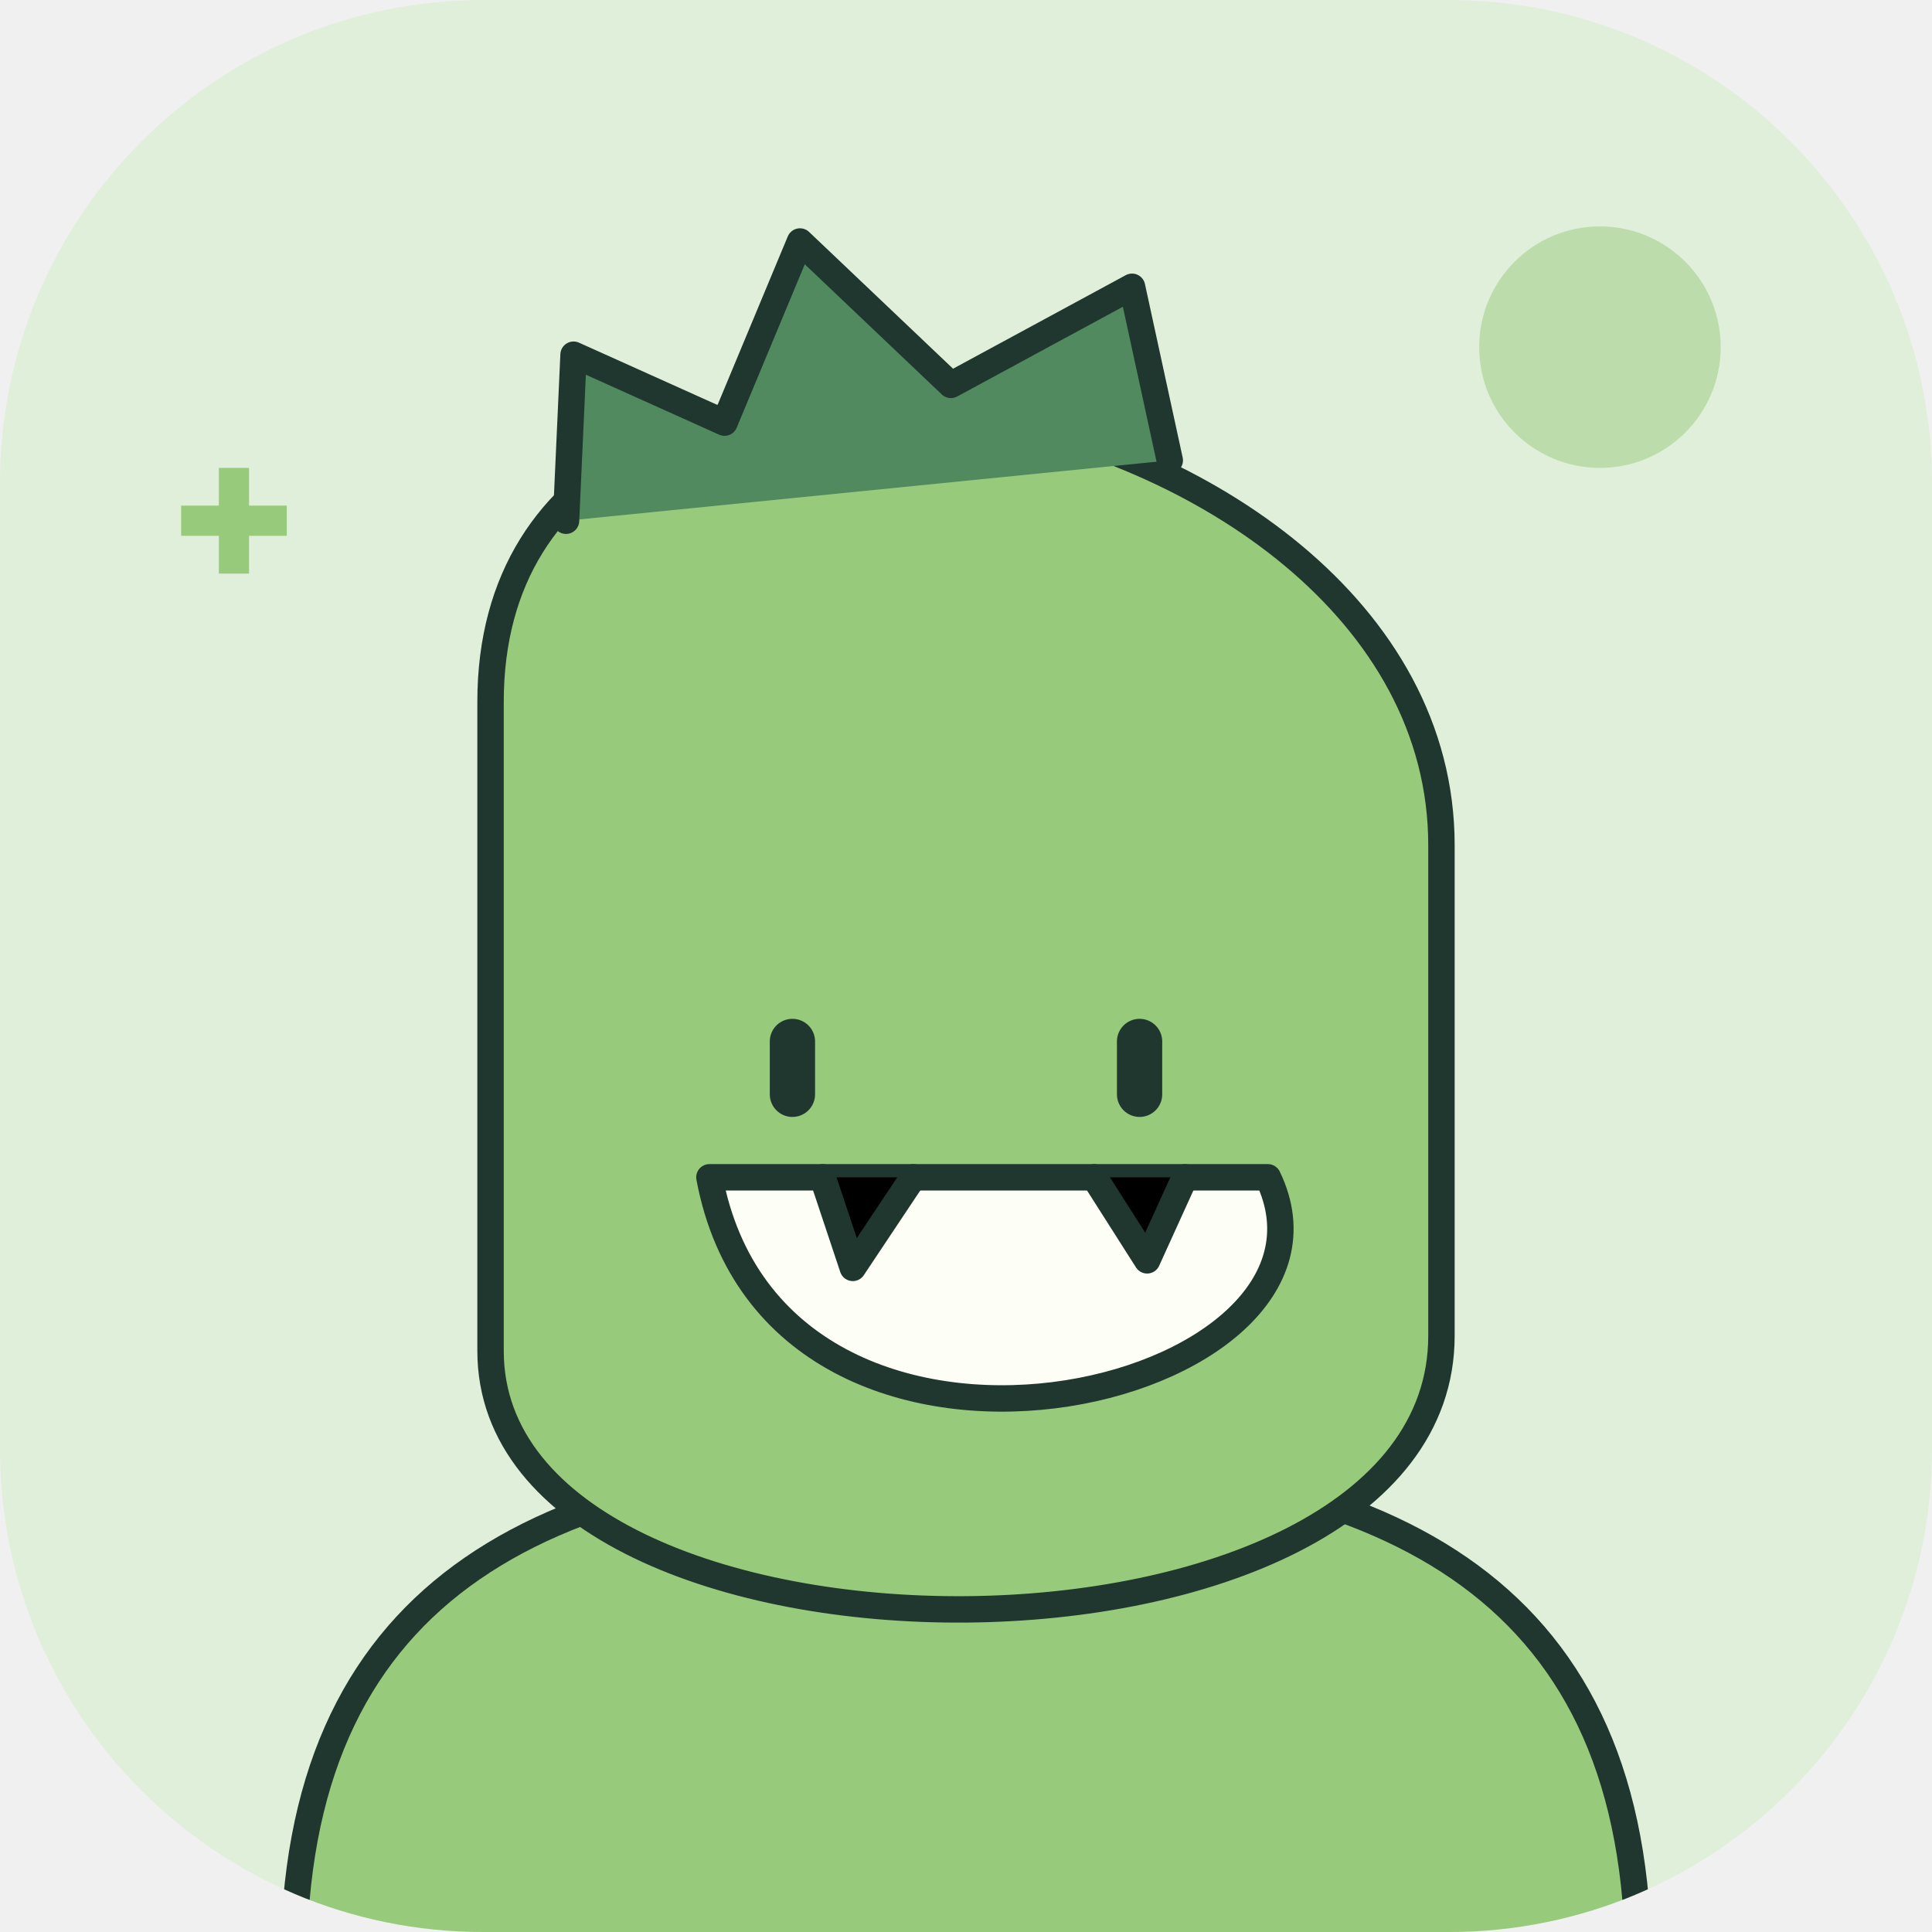
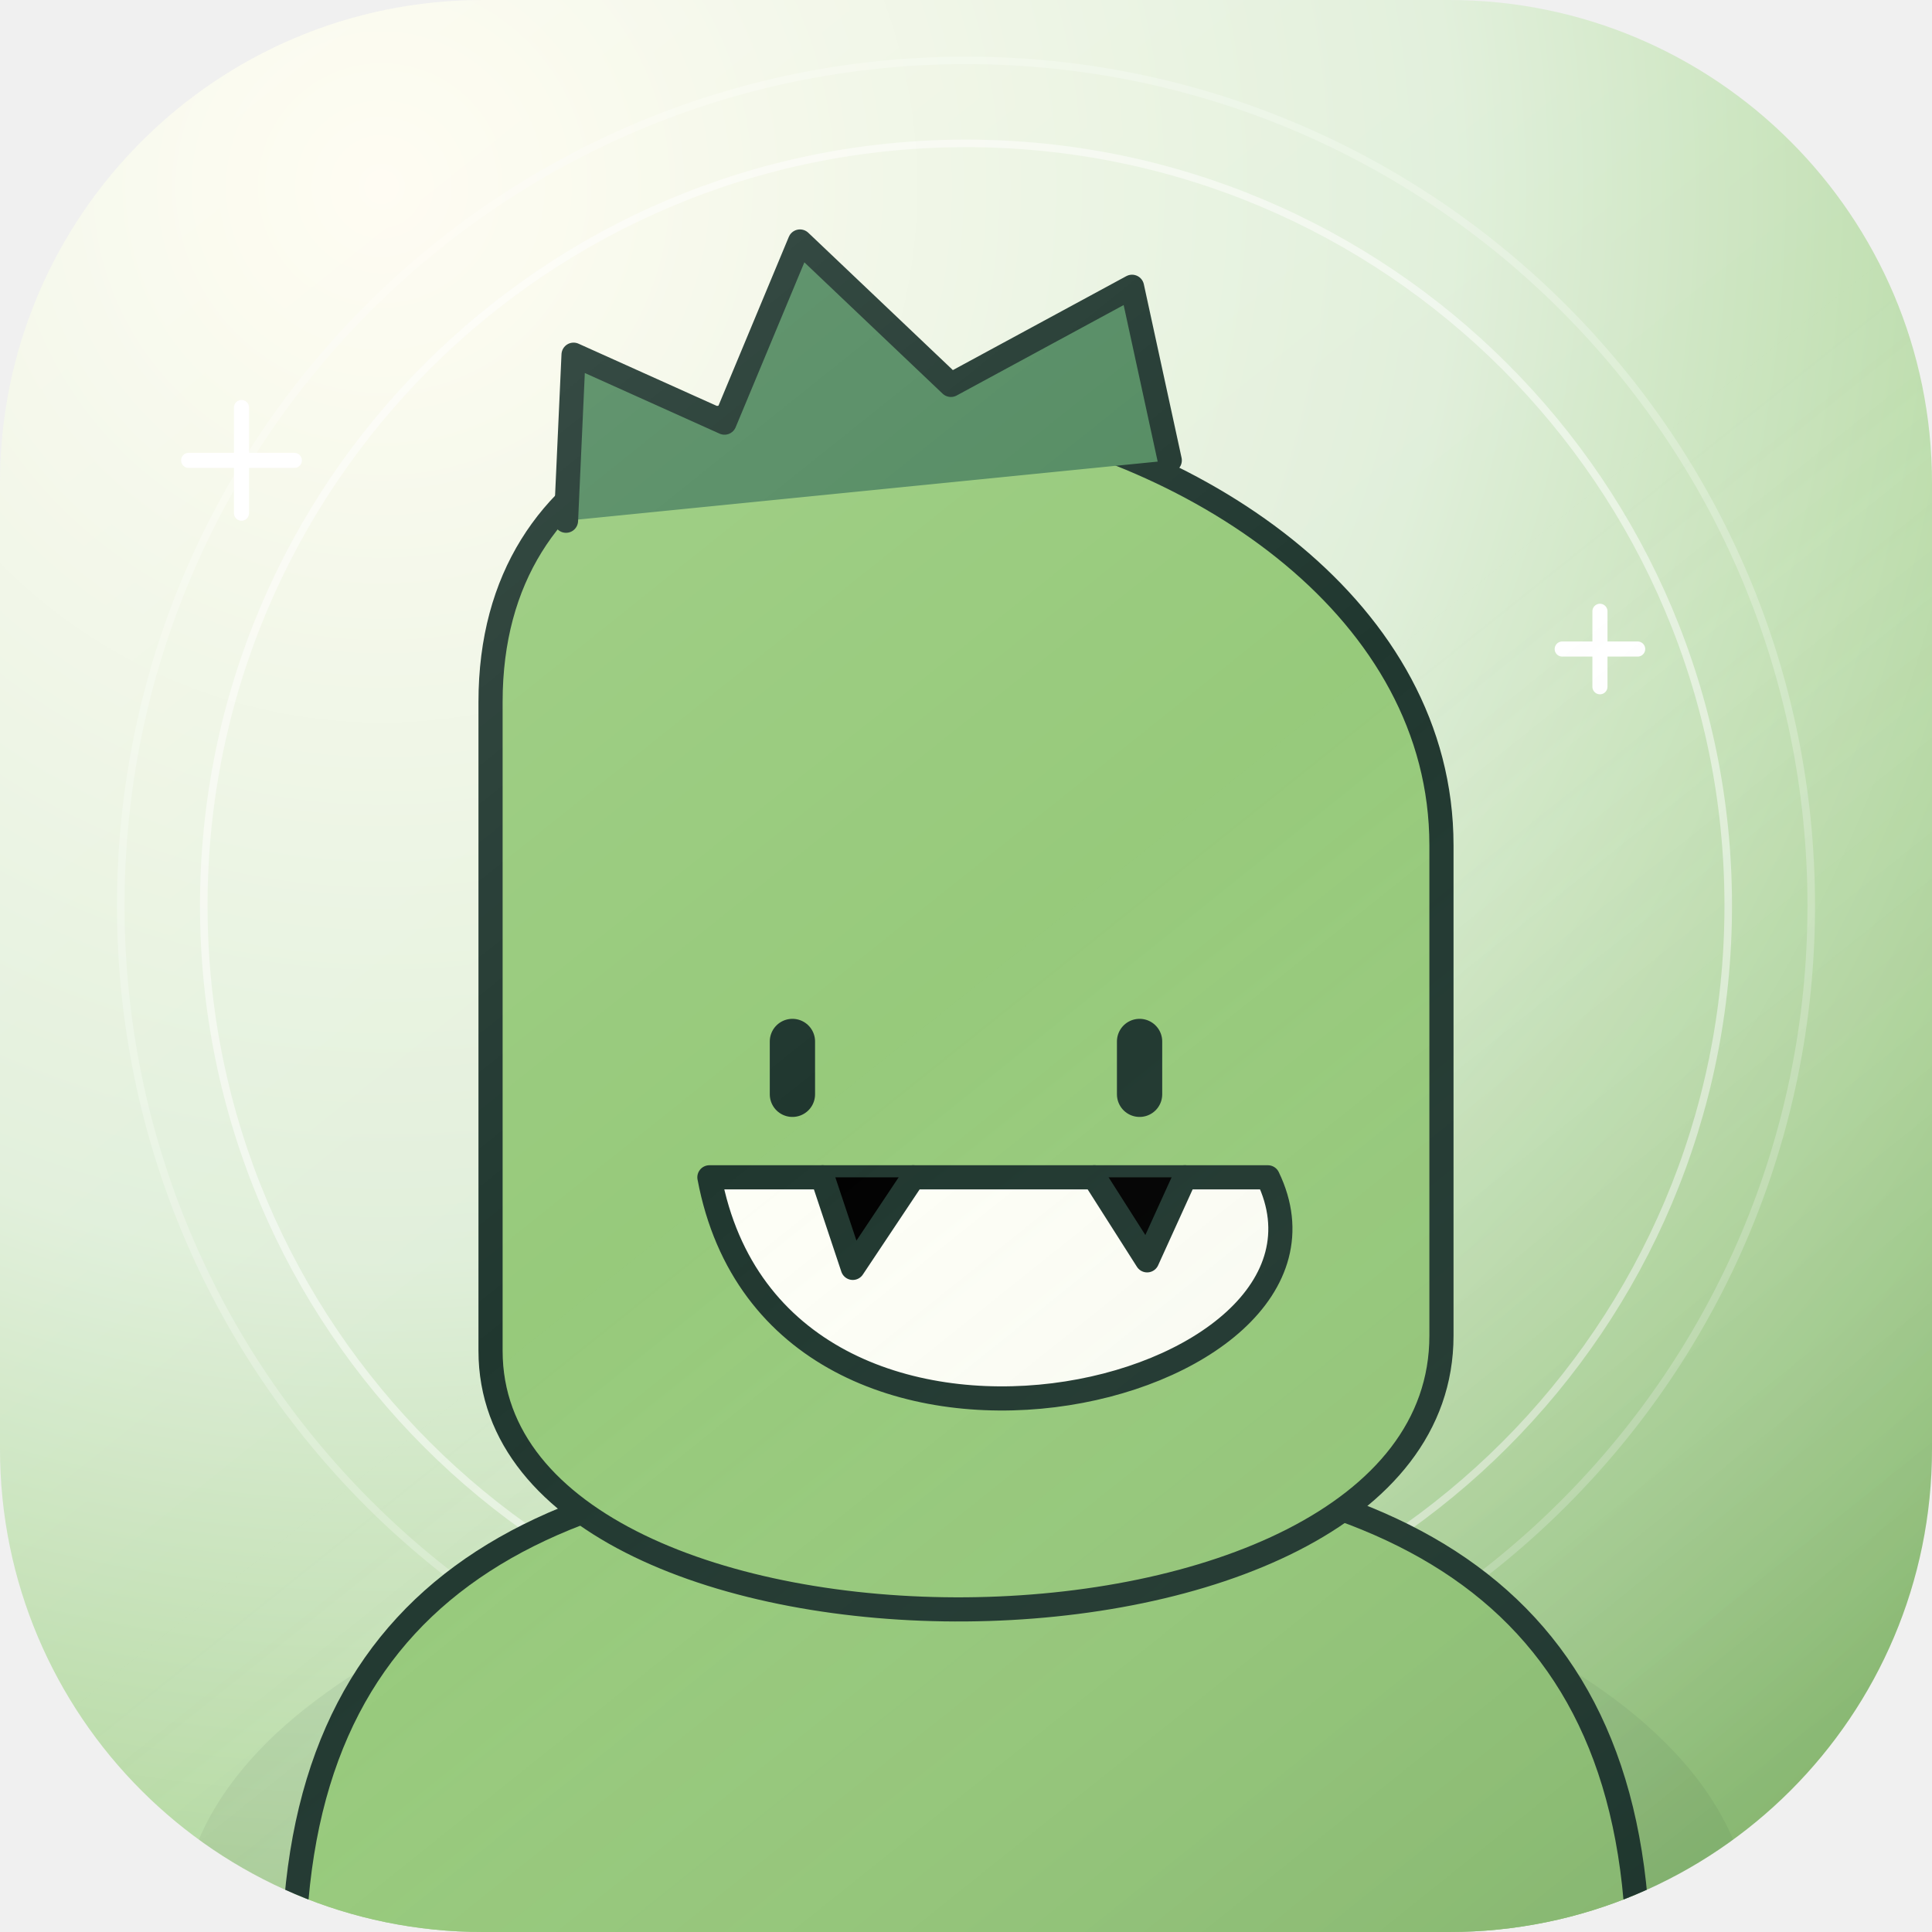
- <svg xmlns="http://www.w3.org/2000/svg" viewBox="0 0 256 256" width="256" height="256">
+ <svg xmlns="http://www.w3.org/2000/svg" viewBox="0 0 256 256" width="512" height="512">
  <defs>
    <clipPath id="crop">
      <rect width="256" height="256" rx="64" />
    </clipPath>
+     <radialGradient id="back" cx=".2" cy=".1" r="1.1">
+       <stop stop-color="#FFFCF1" />
+       <stop offset=".5" stop-color="#E0EFDA" />
+       <stop offset="1" stop-color="#97CA7B" />
+     </radialGradient>
+     <linearGradient id="light" x2=".8" y2="1">
+       <stop stop-color="#FFF" stop-opacity=".18" />
+       <stop offset=".55" stop-color="#FFF" stop-opacity="0" />
+       <stop offset="1" stop-color="#20372F" stop-opacity=".12" />
+     </linearGradient>
  </defs>
  <g clip-path="url(#crop)">
-     <rect width="256" height="256" fill="#E0EFDA" />
-     <circle cx="212" cy="46" r="16" fill="#97CA7B" opacity=".5" />
-     <path d="M24 69h14m-7-7v14" stroke="#97CA7B" stroke-width="4" />
-     <g stroke="#20372F" stroke-width="3.5" stroke-linecap="round" stroke-linejoin="round">
+     <rect width="256" height="256" fill="url(#back)" />
+     <circle cx="128" cy="120" r="101" fill="none" stroke="#FFF" stroke-opacity=".5" />
+     <circle cx="128" cy="120" r="112" fill="none" stroke="#FFF" stroke-opacity=".25" />
+     <ellipse cx="128" cy="255" rx="104" ry="53" fill="#20372F" opacity=".07" />
+     <path d="M25 61h14m-7-7v14m175 18h10m-5-5v10" stroke="#FFF" stroke-width="2" stroke-linecap="round" />
+     <g stroke="#20372F" stroke-width="3.2" stroke-linecap="round" stroke-linejoin="round">
      <path d="M39 256c2-47 35-63 89-63s87 16 89 63" fill="#97CA7B" />
      <path d="M65 179V93c0-66 126-43 126 19v65c0 48-126 48-126 2Z" fill="#97CA7B" />
      <path d="m75 69 1-22 20 9 10-24 20 19 24-13 5 23" fill="#528A60" />
      <path d="M94 156h74c14 29-65 48-74 0Z" fill="#FDFEF6" />
      <path d="m109 156 4 12 8-12m24 0 7 11 5-11" />
      <path d="M105 138v7m46-7v7" stroke-width="6" />
    </g>
+     <rect width="256" height="256" fill="url(#light)" />
  </g>
</svg>
